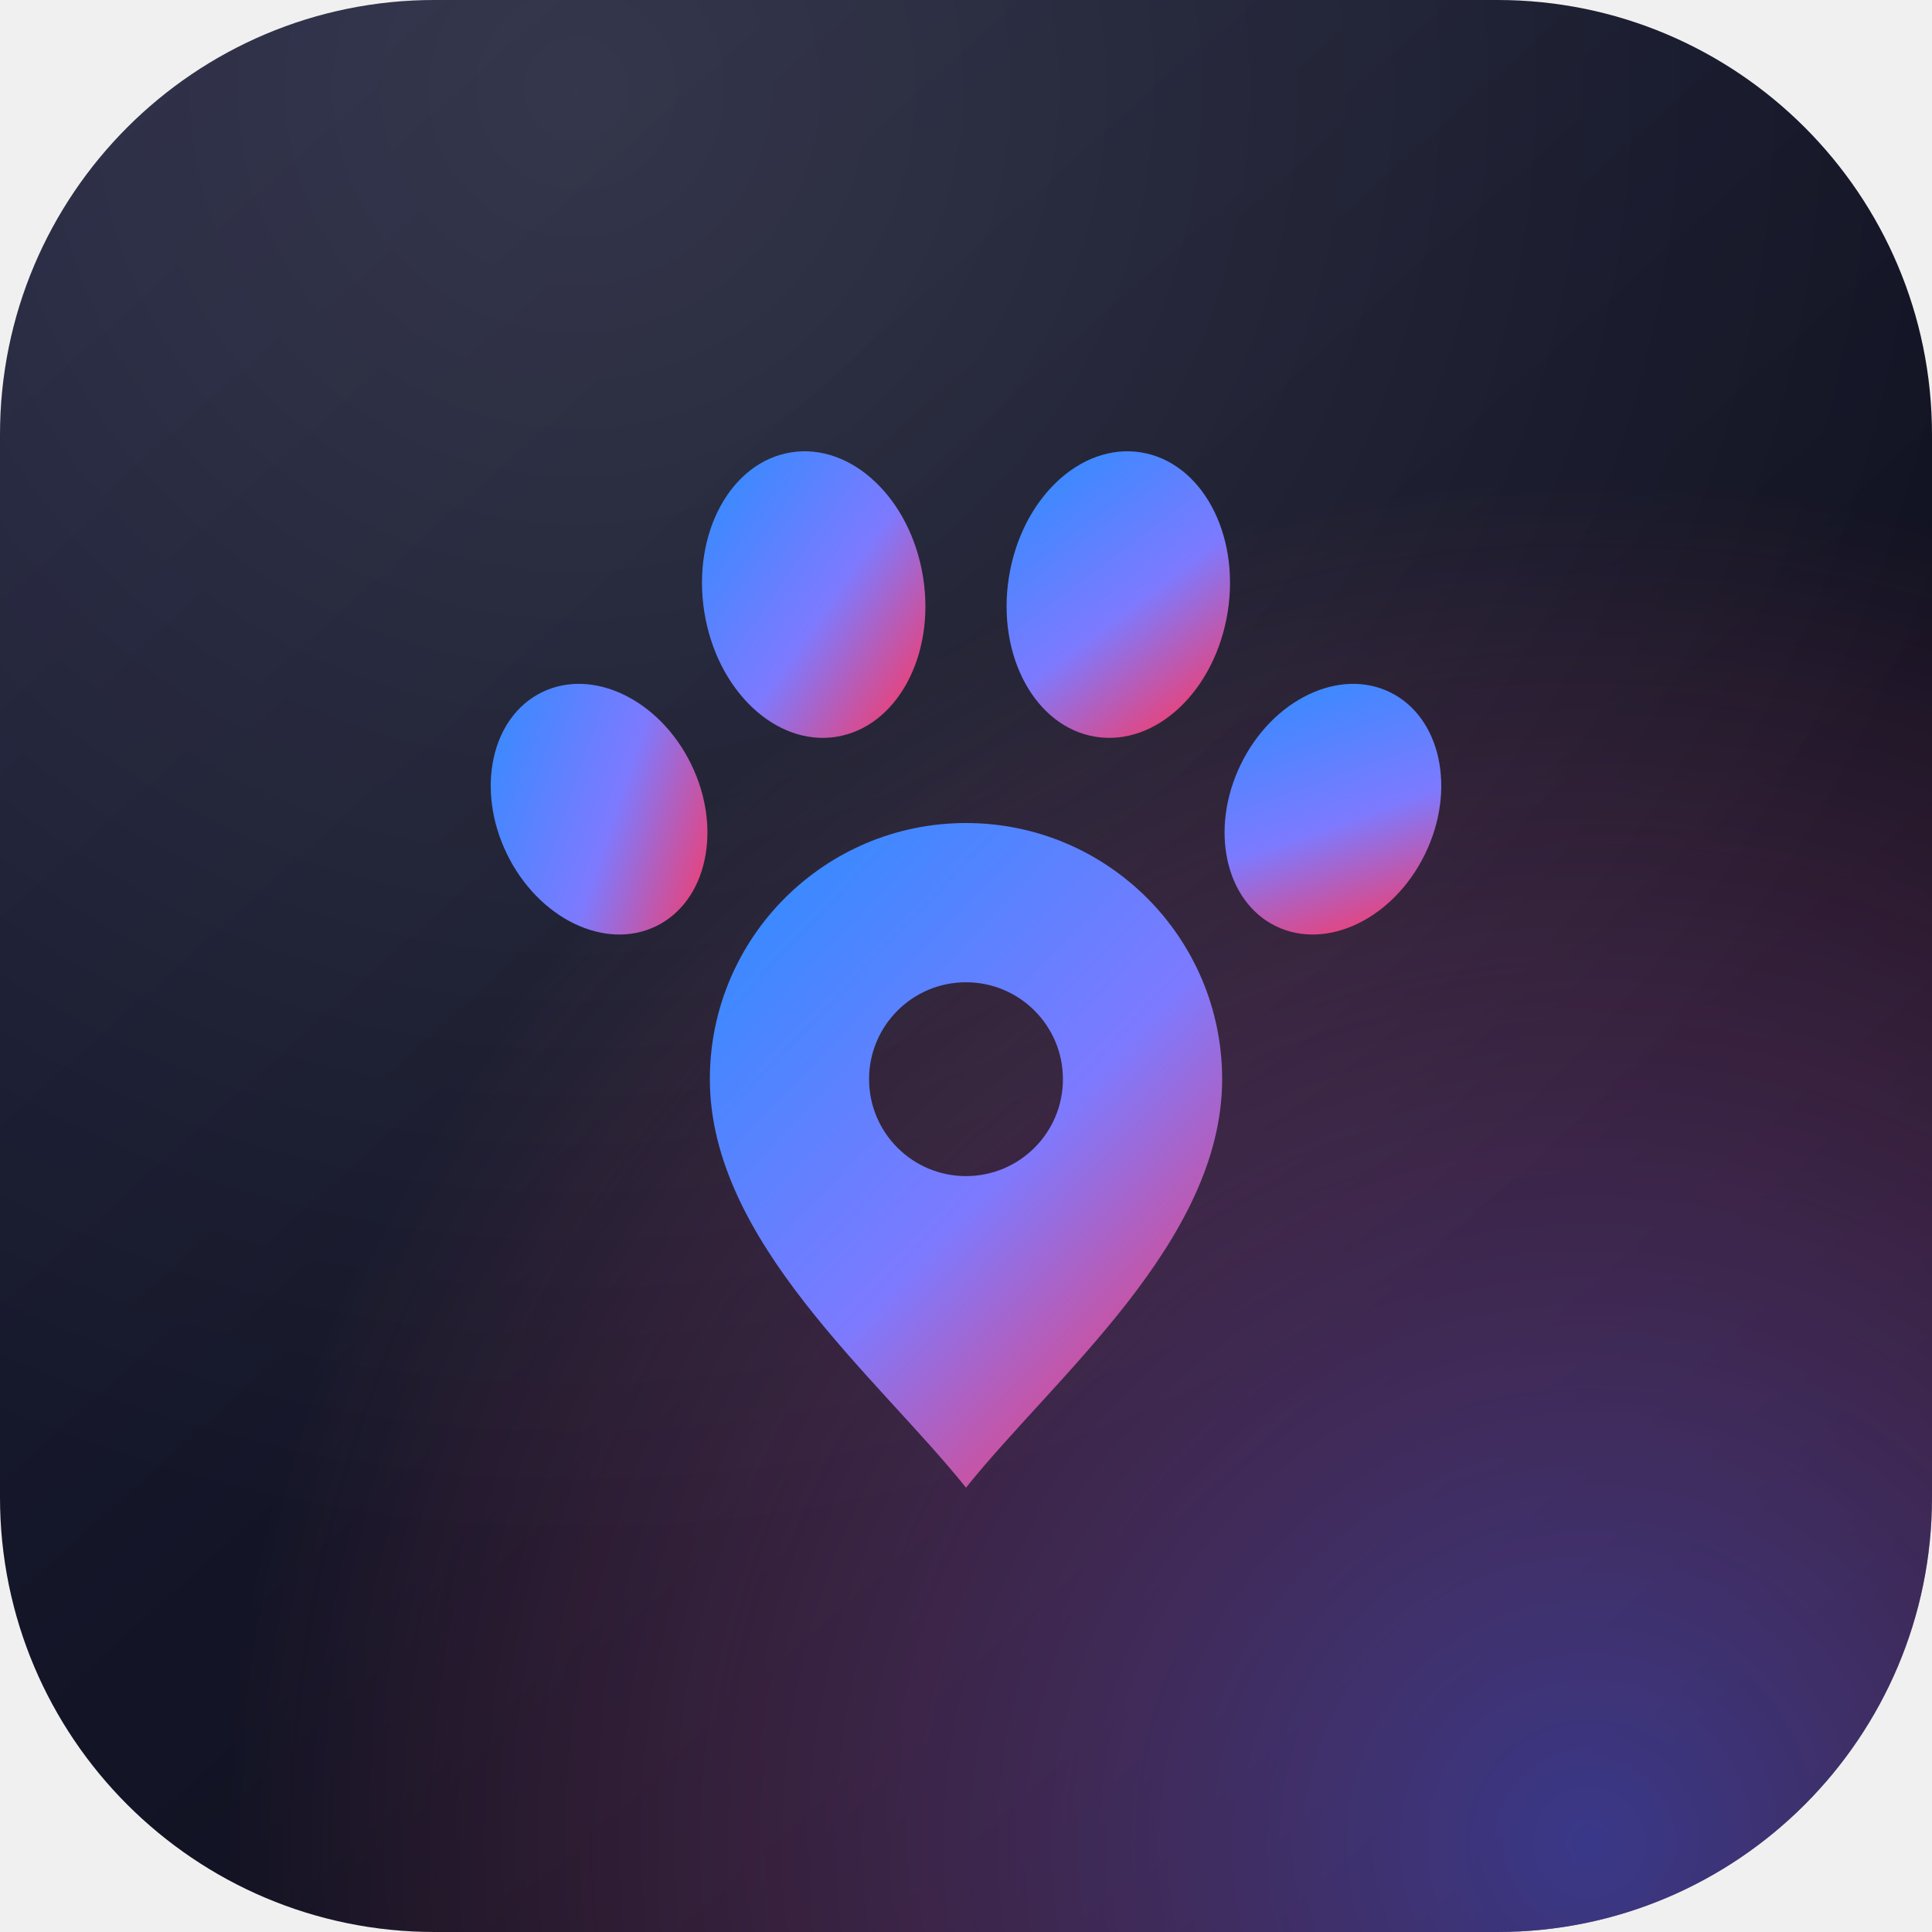
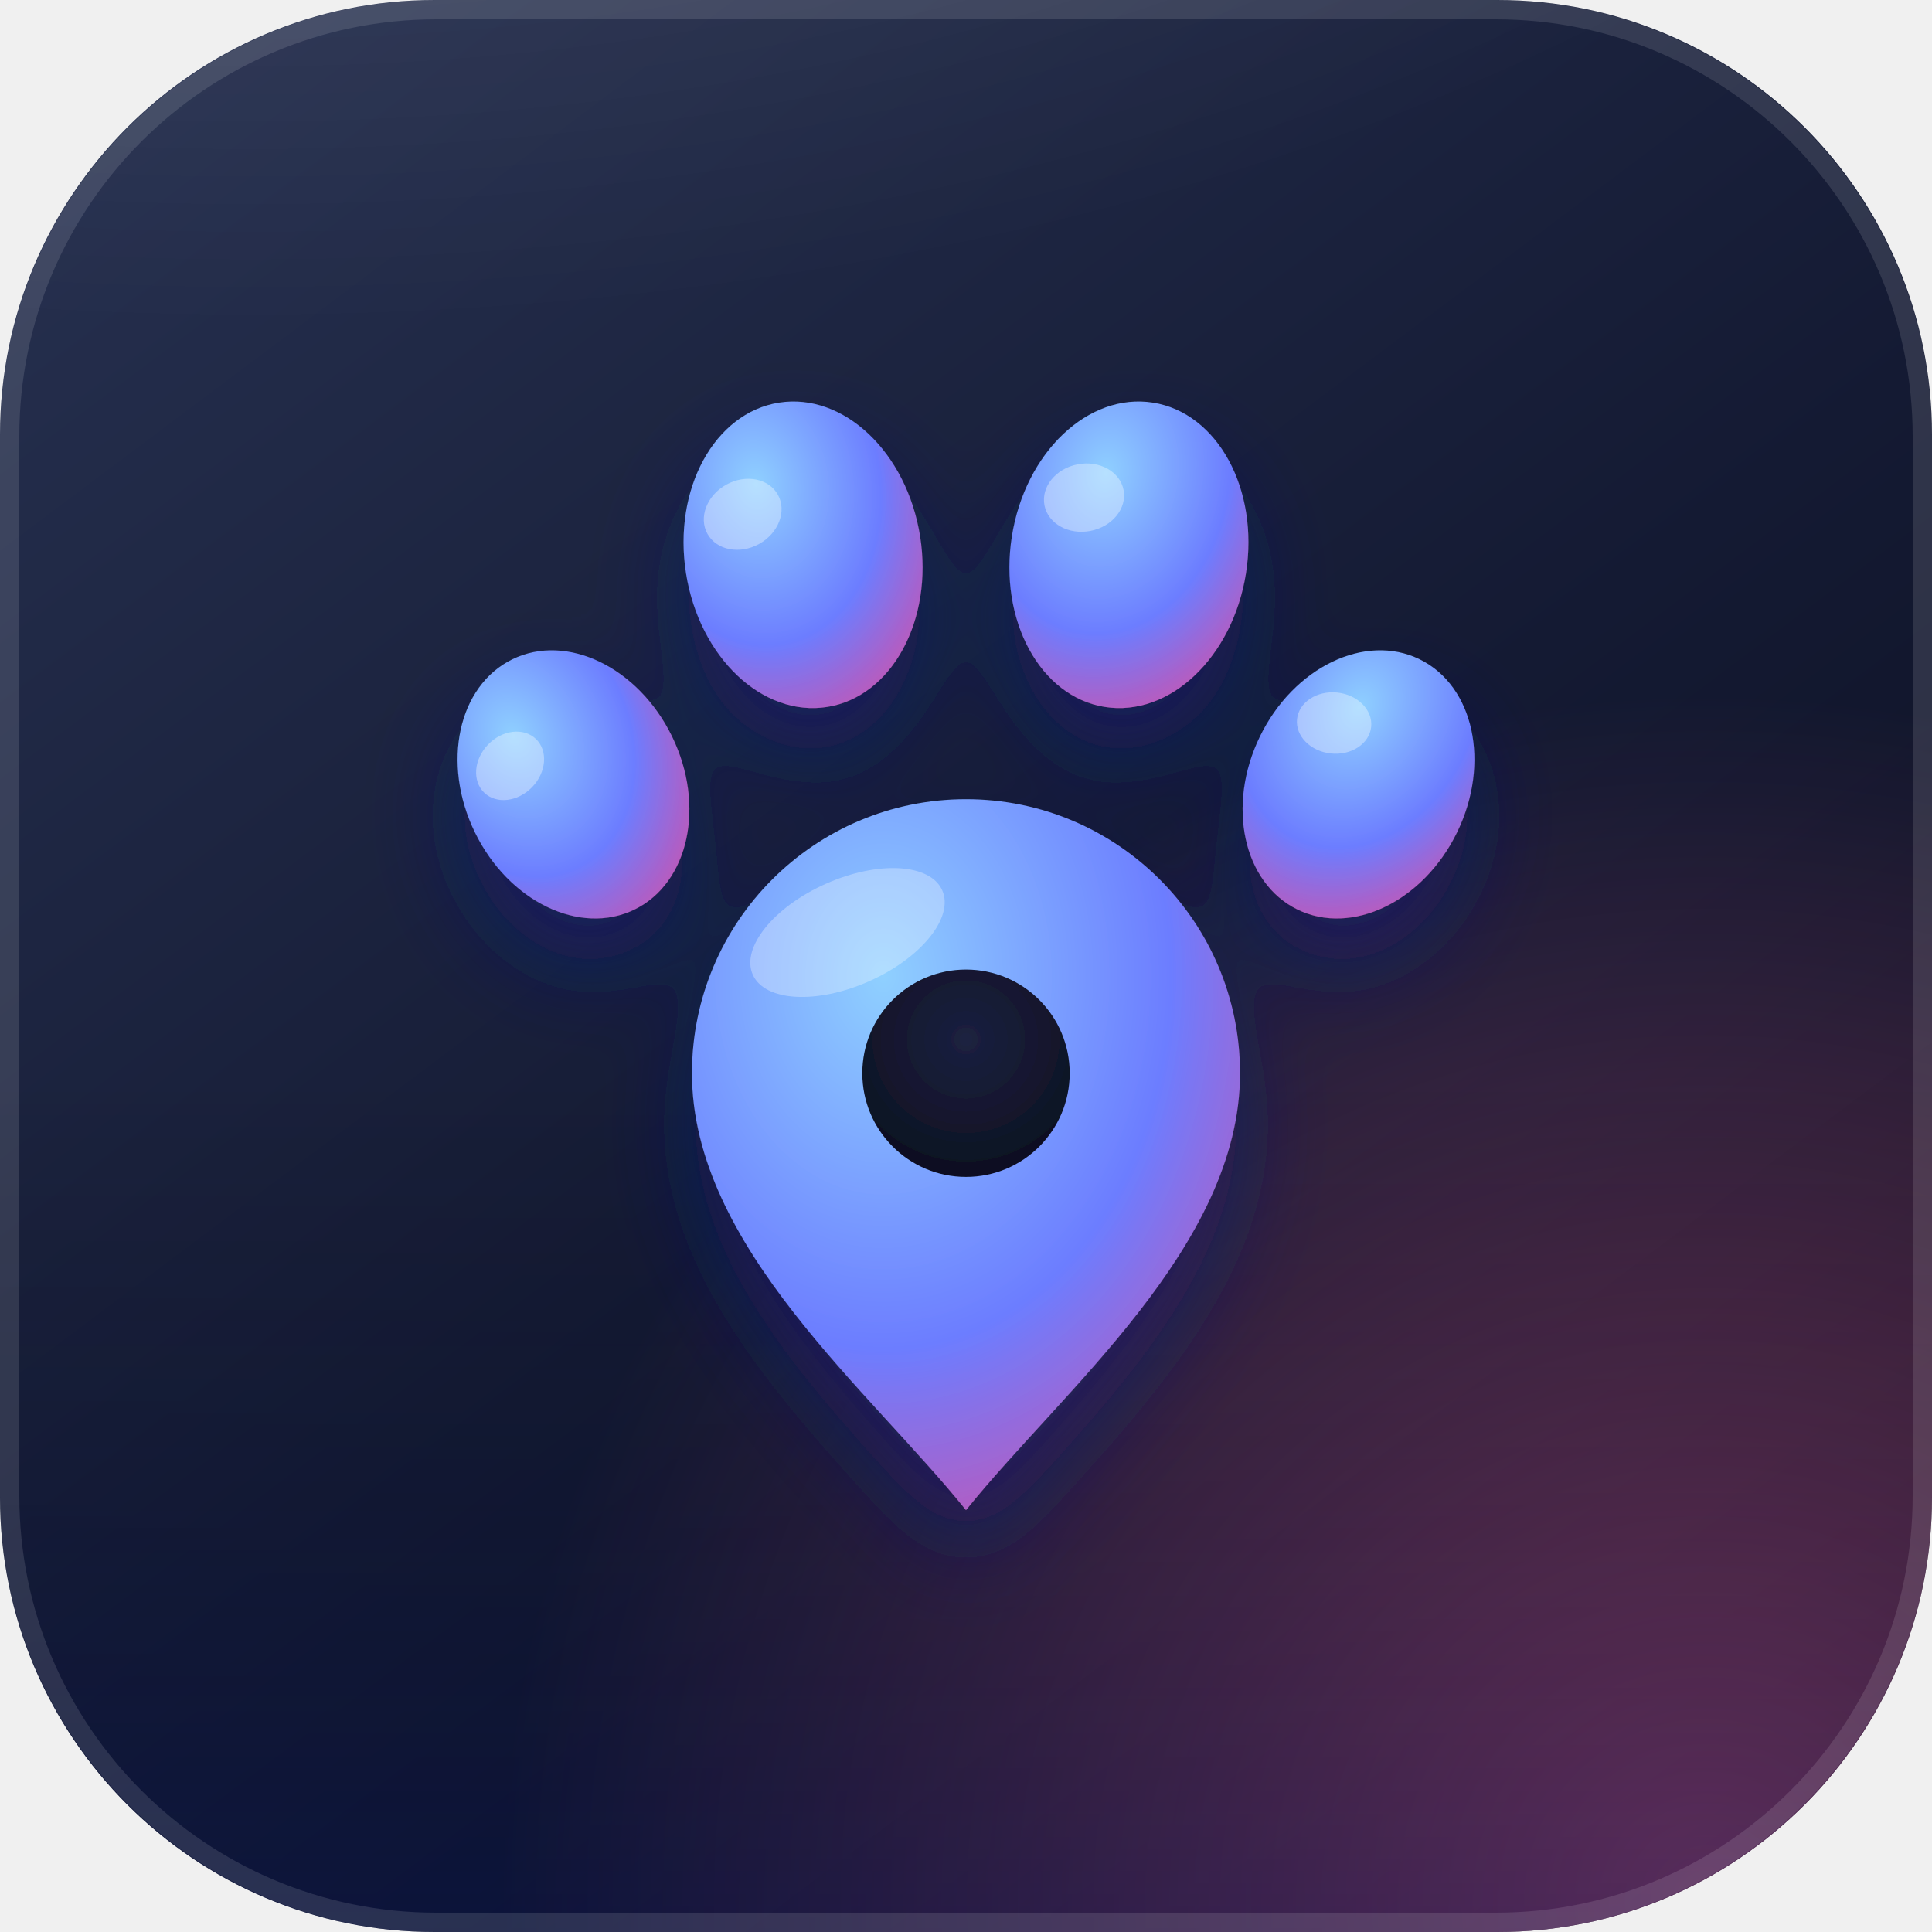
<svg xmlns="http://www.w3.org/2000/svg" viewBox="0 0 120 120">
  <defs>
-     <linearGradient id="bg" x1="0" y1="0" x2="0.9" y2="1">
-       <stop offset="0" stop-color="#1c1f3a" />
-       <stop offset="1" stop-color="#0b0b14" />
+     <linearGradient id="bg" x1="0.1" y1="0" x2="0.85" y2="1">
+       <stop offset="0" stop-color="#26304f" />
+       <stop offset="0.55" stop-color="#141a33" />
+       <stop offset="1" stop-color="#0b0d1c" />
    </linearGradient>
-     <radialGradient id="gl" cx="0.82" cy="0.95" r="0.7">
-       <stop offset="0" stop-color="#5e5ce6" stop-opacity="0.55" />
-       <stop offset="1" stop-color="#ff5b8a" stop-opacity="0" />
+     <radialGradient id="glow" cx="0.88" cy="0.98" r="0.62">
+       <stop offset="0" stop-color="#ff6aa8" stop-opacity="0.45" />
+       <stop offset="1" stop-color="#ff6aa8" stop-opacity="0" />
    </radialGradient>
-     <radialGradient id="hl" cx="0.3" cy="0.05" r="0.75">
-       <stop offset="0" stop-color="#fff" stop-opacity="0.12" />
+     <radialGradient id="gloss" cx="0.32" cy="0" r="0.8">
+       <stop offset="0" stop-color="#fff" stop-opacity="0.16" />
      <stop offset="1" stop-color="#fff" stop-opacity="0" />
    </radialGradient>
-     <linearGradient id="mk" x1="0.1" y1="0" x2="0.9" y2="1">
-       <stop offset="0" stop-color="#2f8cff" />
-       <stop offset="0.55" stop-color="#7d7aff" />
-       <stop offset="1" stop-color="#ff375f" />
+     <linearGradient id="base" x1="0" y1="0.55" x2="0" y2="1">
+       <stop offset="0" stop-color="#000" stop-opacity="0" />
+       <stop offset="1" stop-color="#001060" stop-opacity="0.3" />
    </linearGradient>
+     <radialGradient id="mk" cx="0.35" cy="0.25" r="0.95">
+       <stop offset="0" stop-color="#8fd0ff" />
+       <stop offset="0.55" stop-color="#6c7dff" />
+       <stop offset="1" stop-color="#e2489a" />
+     </radialGradient>
+     <radialGradient id="hole" cx="0.5" cy="0.35" r="0.7">
+       <stop offset="0" stop-color="#1b2140" />
+       <stop offset="1" stop-color="#0b0d1c" />
+     </radialGradient>
+     <filter id="sh" x="-25%" y="-25%" width="150%" height="160%">
+       <feDropShadow dx="0" dy="3.5" stdDeviation="3.2" flood-color="#0b1f75" flood-opacity="0.6" />
+     </filter>
+     <clipPath id="sq">
+       <rect width="120" height="120" rx="27" />
+     </clipPath>
  </defs>
-   <rect width="120" height="120" rx="27" fill="url(#bg)" />
-   <rect width="120" height="120" rx="27" fill="url(#gl)" />
-   <rect width="120" height="120" rx="27" fill="url(#hl)" />
-   <g transform="translate(17 15) scale(0.86)" fill="url(#mk)">
-     <path fill-rule="evenodd" d="M50 90C43.6 82 31.5 72.2 31.5 60.5A18.5 18.5 0 1 1 68.5 60.5C68.5 72.2 56.4 82 50 90ZM43 60.5a7 7 0 1 0 14 0a7 7 0 1 0-14 0Z" />
-     <ellipse cx="23.5" cy="41" rx="7.4" ry="9.4" transform="rotate(-26 23.5 41)" />
-     <ellipse cx="39" cy="25.5" rx="8" ry="10.4" transform="rotate(-9 39 25.5)" />
-     <ellipse cx="61" cy="25.5" rx="8" ry="10.4" transform="rotate(9 61 25.5)" />
-     <ellipse cx="76.5" cy="41" rx="7.4" ry="9.4" transform="rotate(26 76.5 41)" />
+   <g clip-path="url(#sq)">
+     <rect width="120" height="120" fill="url(#bg)" />
+     <rect width="120" height="120" fill="url(#glow)" />
+     <rect width="120" height="120" fill="url(#base)" />
+     <ellipse cx="44" cy="-6" rx="78" ry="44" fill="url(#gloss)" />
+   </g>
+   <rect x="0.6" y="0.6" width="118.8" height="118.8" rx="26.5" fill="none" stroke="#fff" stroke-opacity="0.12" stroke-width="1.2" />
+   <g transform="translate(14 11) scale(0.92)" filter="url(#sh)">
+     <circle cx="50" cy="60.5" r="7.6" fill="url(#hole)" />
+     <path d="M50 90C43.6 82 31.5 72.2 31.5 60.5A18.5 18.5 0 1 1 68.5 60.5C68.5 72.2 56.4 82 50 90ZM43 60.5a7 7 0 1 0 14 0a7 7 0 1 0-14 0Z" fill="url(#mk)" fill-rule="evenodd" />
+     <ellipse cx="42" cy="51" rx="7" ry="3.6" transform="rotate(-24 42 51)" fill="#fff" opacity="0.3" />
+     <ellipse cx="23.5" cy="41" rx="7.4" ry="9.4" transform="rotate(-26 23.5 41)" fill="url(#mk)" />
+     <ellipse cx="21.428" cy="37.052" rx="2.516" ry="2.068" transform="rotate(-46 23.5 41)" fill="#fff" opacity="0.35" />
+     <ellipse cx="39" cy="25.5" rx="8" ry="10.4" transform="rotate(-9 39 25.5)" fill="url(#mk)" />
+     <ellipse cx="36.76" cy="21.132" rx="2.72" ry="2.288" transform="rotate(-29 39 25.5)" fill="#fff" opacity="0.35" />
+     <ellipse cx="61" cy="25.5" rx="8" ry="10.4" transform="rotate(9 61 25.5)" fill="url(#mk)" />
+     <ellipse cx="58.76" cy="21.132" rx="2.72" ry="2.288" transform="rotate(-11 61 25.5)" fill="#fff" opacity="0.35" />
+     <ellipse cx="76.5" cy="41" rx="7.4" ry="9.4" transform="rotate(26 76.5 41)" fill="url(#mk)" />
+     <ellipse cx="74.428" cy="37.052" rx="2.516" ry="2.068" transform="rotate(6 76.5 41)" fill="#fff" opacity="0.35" />
  </g>
</svg>
